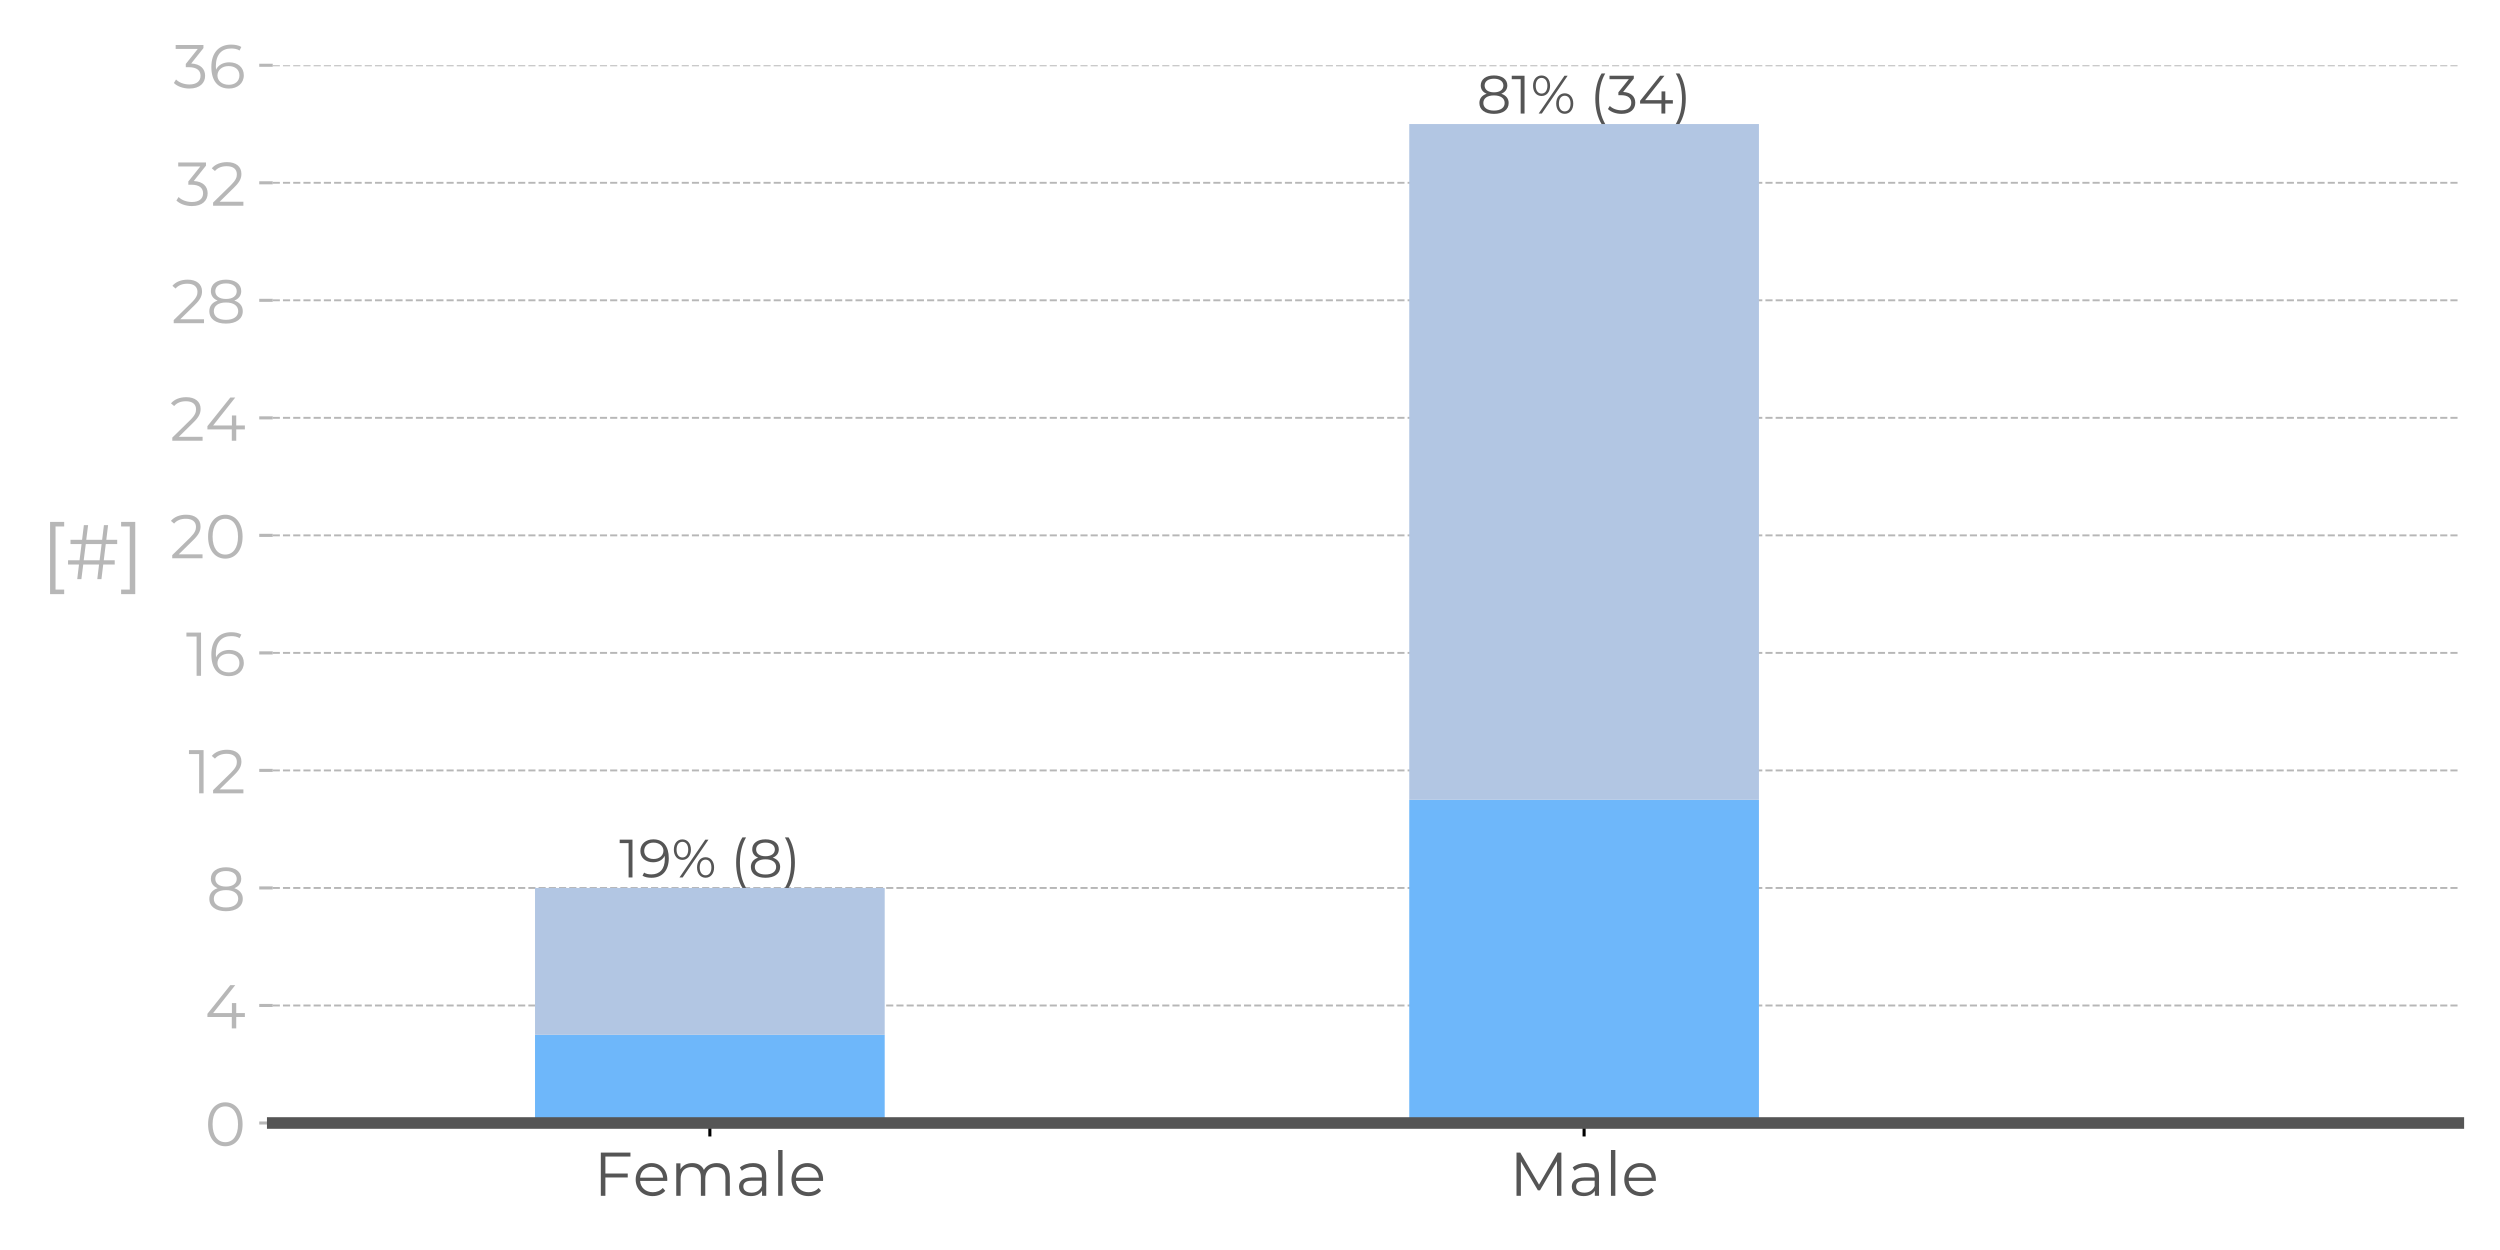
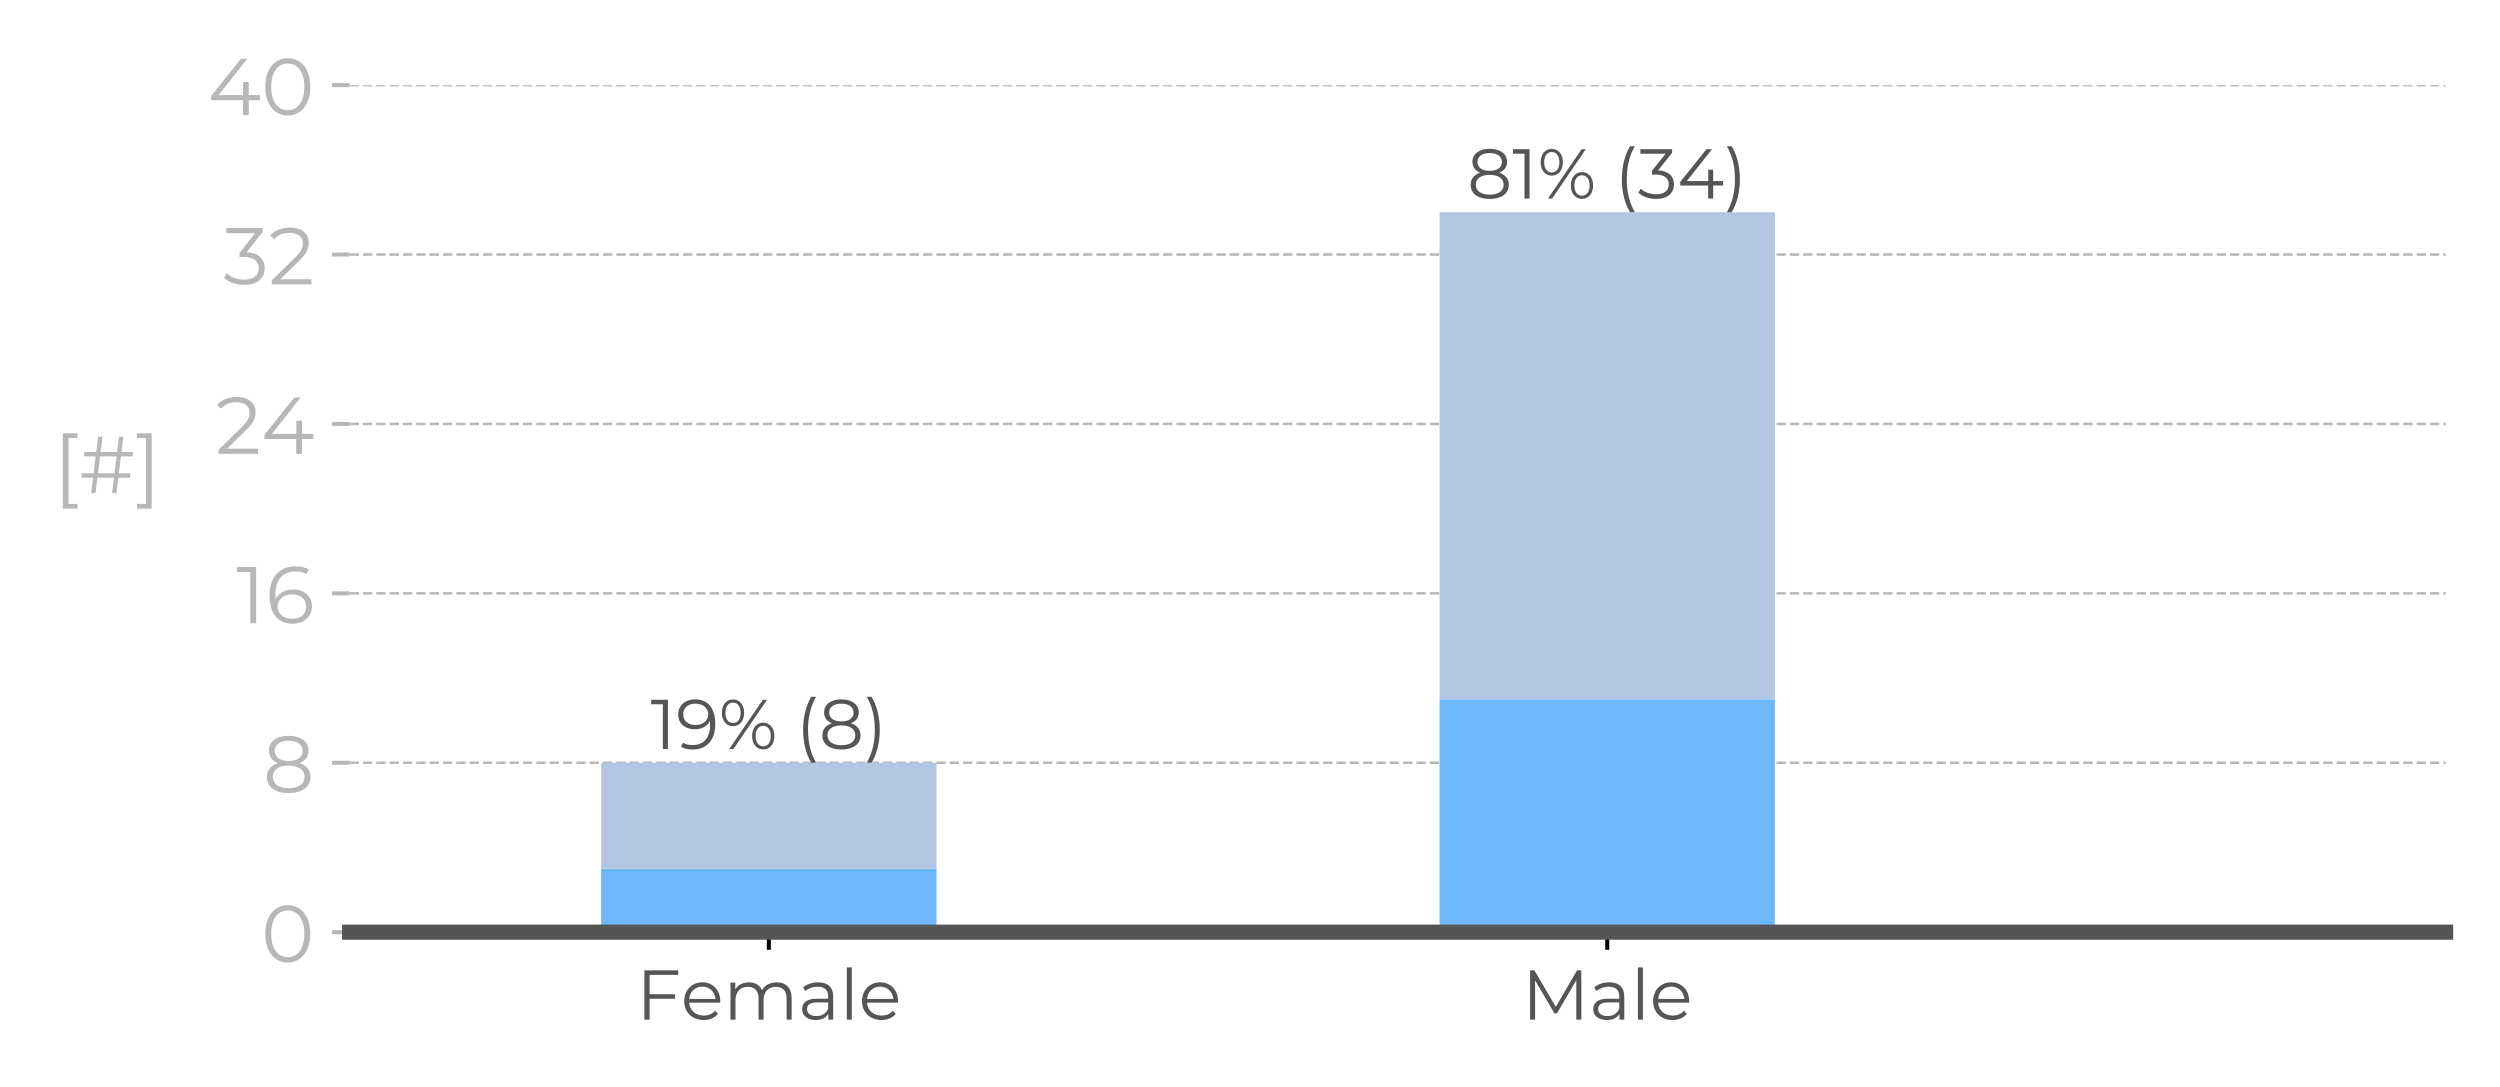
- <svg xmlns="http://www.w3.org/2000/svg" xmlns:xlink="http://www.w3.org/1999/xlink" width="648pt" height="324pt" viewBox="0 0 648 324" version="1.1">
+ <svg xmlns="http://www.w3.org/2000/svg" xmlns:xlink="http://www.w3.org/1999/xlink" width="496.8pt" height="216pt" viewBox="0 0 496.8 216" version="1.1">
  <defs>
    <style type="text/css">*{stroke-linejoin: round; stroke-linecap: butt}</style>
  </defs>
  <g id="figure_1">
    <g id="patch_1">
-       <path d="M 0 324  L 648 324  L 648 0  L 0 0  L 0 324  z " style="fill: none" />
+       <path d="M 0 216  L 496.8 216  L 496.8 0  L 0 0  L 0 216  z " style="fill: none" />
    </g>
    <g id="axes_1">
      <g id="patch_2">
-         <path d="M 70.695 291.08  L 637.2 291.08  L 637.2 16.92  L 70.695 16.92  L 70.695 291.08  z " style="fill: none" />
+         <path d="M 69.48 185.24  L 486 185.24  L 486 16.92  L 69.48 16.92  L 69.48 185.24  z " style="fill: none" />
      </g>
      <g id="matplotlib.axis_1">
        <g id="xtick_1">
          <g id="line2d_1">
            <defs>
-               <path id="m11504c6fce" d="M 0 0  L 0 3.5  " style="stroke: #000000; stroke-width: 0.8" />
+               <path id="md47e3a46ff" d="M 0 0  L 0 3.5  " style="stroke: #000000; stroke-width: 0.8" />
            </defs>
            <g>
-               <use xlink:href="#m11504c6fce" x="183.996" y="291.08" style="stroke: #000000; stroke-width: 0.8" />
+               <use xlink:href="#md47e3a46ff" x="152.784" y="185.24" style="stroke: #000000; stroke-width: 0.8" />
            </g>
          </g>
          <g id="text_1">
-             <g style="fill: #555555" transform="translate(153.9073 309.9525)scale(0.16 -0.16)">
+             <g style="fill: #555555" transform="translate(126.4563 202.6284)scale(0.14 -0.14)">
              <defs>
                <path id="Montserrat-Regular-46" d="M 3802 4070  L 3802 4480  L 730 4480  L 730 0  L 1203 0  L 1203 1901  L 3520 1901  L 3520 2310  L 1203 2310  L 1203 4070  L 3802 4070  z " transform="scale(0.015625)" />
                <path id="Montserrat-Regular-65" d="M 3571 1683  C 3571 2694 2886 3392 1939 3392  C 992 3392 294 2682 294 1683  C 294 685 1011 -32 2061 -32  C 2592 -32 3059 160 3360 518  L 3104 813  C 2848 518 2483 371 2074 371  C 1338 371 800 838 749 1542  L 3565 1542  C 3565 1594 3571 1645 3571 1683  z M 1939 3002  C 2598 3002 3078 2541 3136 1882  L 749 1882  C 806 2541 1286 3002 1939 3002  z " transform="scale(0.015625)" />
                <path id="Montserrat-Regular-6d" d="M 4832 3392  C 4224 3392 3744 3117 3501 2682  C 3296 3155 2861 3392 2304 3392  C 1741 3392 1306 3155 1069 2752  L 1069 3366  L 634 3366  L 634 0  L 1088 0  L 1088 1766  C 1088 2534 1530 2982 2214 2982  C 2829 2982 3187 2618 3187 1907  L 3187 0  L 3642 0  L 3642 1766  C 3642 2534 4077 2982 4768 2982  C 5376 2982 5734 2618 5734 1907  L 5734 0  L 6189 0  L 6189 1952  C 6189 2918 5651 3392 4832 3392  z " transform="scale(0.015625)" />
                <path id="Montserrat-Regular-61" d="M 1811 3392  C 1280 3392 781 3226 442 2938  L 646 2598  C 922 2842 1331 2995 1766 2995  C 2394 2995 2720 2682 2720 2106  L 2720 1901  L 1651 1901  C 685 1901 352 1466 352 947  C 352 365 819 -32 1581 -32  C 2138 -32 2534 179 2739 525  L 2739 0  L 3174 0  L 3174 2086  C 3174 2957 2682 3392 1811 3392  z M 1651 326  C 1114 326 800 570 800 960  C 800 1306 1011 1562 1664 1562  L 2720 1562  L 2720 1011  C 2541 570 2163 326 1651 326  z " transform="scale(0.015625)" />
                <path id="Montserrat-Regular-6c" d="M 634 0  L 1088 0  L 1088 4749  L 634 4749  L 634 0  z " transform="scale(0.015625)" />
              </defs>
              <use xlink:href="#Montserrat-Regular-46" />
              <use xlink:href="#Montserrat-Regular-65" x="63.3" />
              <use xlink:href="#Montserrat-Regular-6d" x="123.7" />
              <use xlink:href="#Montserrat-Regular-61" x="229.8" />
              <use xlink:href="#Montserrat-Regular-6c" x="288.8" />
              <use xlink:href="#Montserrat-Regular-65" x="315.7" />
            </g>
          </g>
        </g>
        <g id="xtick_2">
          <g id="line2d_2">
            <g>
-               <use xlink:href="#m11504c6fce" x="410.598" y="291.08" style="stroke: #000000; stroke-width: 0.8" />
+               <use xlink:href="#md47e3a46ff" x="319.392" y="185.24" style="stroke: #000000; stroke-width: 0.8" />
            </g>
          </g>
          <g id="text_2">
-             <g style="fill: #555555" transform="translate(391.253 309.9525)scale(0.16 -0.16)">
+             <g style="fill: #555555" transform="translate(302.4651 202.6284)scale(0.14 -0.14)">
              <defs>
                <path id="Montserrat-Regular-4d" d="M 4992 4480  L 3066 1158  L 1120 4480  L 730 4480  L 730 0  L 1184 0  L 1184 3565  L 2944 570  L 3168 570  L 4928 3584  L 4928 0  L 5382 0  L 5382 4480  L 4992 4480  z " transform="scale(0.015625)" />
              </defs>
              <use xlink:href="#Montserrat-Regular-4d" />
              <use xlink:href="#Montserrat-Regular-61" x="95.5" />
              <use xlink:href="#Montserrat-Regular-6c" x="154.5" />
              <use xlink:href="#Montserrat-Regular-65" x="181.4" />
            </g>
          </g>
        </g>
      </g>
      <g id="matplotlib.axis_2">
        <g id="ytick_1">
          <g id="line2d_3">
-             <path d="M 70.695 291.08  L 637.2 291.08  " clip-path="url(#p5b8c392421)" style="fill: none; stroke-dasharray: 1.85,0.8; stroke-dashoffset: 0; stroke: #b7b7b7; stroke-width: 0.5" />
+             <path d="M 69.48 185.24  L 486 185.24  " clip-path="url(#p503c9fb6b2)" style="fill: none; stroke-dasharray: 1.85,0.8; stroke-dashoffset: 0; stroke: #b7b7b7; stroke-width: 0.5" />
          </g>
          <g id="line2d_4">
            <defs>
-               <path id="m3666e18fb3" d="M 0 0  L -3.5 0  " style="stroke: #b7b7b7; stroke-width: 0.8" />
+               <path id="m480daed4f0" d="M 0 0  L -3.5 0  " style="stroke: #b7b7b7; stroke-width: 0.8" />
            </defs>
            <g>
-               <use xlink:href="#m3666e18fb3" x="70.695" y="291.08" style="fill: #b7b7b7; stroke: #b7b7b7; stroke-width: 0.8" />
+               <use xlink:href="#m480daed4f0" x="69.48" y="185.24" style="fill: #b7b7b7; stroke: #b7b7b7; stroke-width: 0.8" />
            </g>
          </g>
          <g id="text_3">
-             <g style="fill: #b7b7b7" transform="translate(53.1025 297.0163)scale(0.16 -0.16)">
+             <g style="fill: #b7b7b7" transform="translate(51.8875 191.1763)scale(0.16 -0.16)">
              <defs>
                <path id="Montserrat-Regular-30" d="M 2118 -38  C 3155 -38 3910 813 3910 2240  C 3910 3667 3155 4518 2118 4518  C 1082 4518 333 3667 333 2240  C 333 813 1082 -38 2118 -38  z M 2118 384  C 1338 384 800 1043 800 2240  C 800 3437 1338 4096 2118 4096  C 2899 4096 3437 3437 3437 2240  C 3437 1043 2899 384 2118 384  z " transform="scale(0.015625)" />
              </defs>
              <use xlink:href="#Montserrat-Regular-30" />
            </g>
          </g>
        </g>
        <g id="ytick_2">
          <g id="line2d_5">
-             <path d="M 70.695 260.618  L 637.2 260.618  " clip-path="url(#p5b8c392421)" style="fill: none; stroke-dasharray: 1.85,0.8; stroke-dashoffset: 0; stroke: #b7b7b7; stroke-width: 0.5" />
+             <path d="M 69.48 151.576  L 486 151.576  " clip-path="url(#p503c9fb6b2)" style="fill: none; stroke-dasharray: 1.85,0.8; stroke-dashoffset: 0; stroke: #b7b7b7; stroke-width: 0.5" />
          </g>
          <g id="line2d_6">
            <g>
-               <use xlink:href="#m3666e18fb3" x="70.695" y="260.618" style="fill: #b7b7b7; stroke: #b7b7b7; stroke-width: 0.8" />
+               <use xlink:href="#m480daed4f0" x="69.48" y="151.576" style="fill: #b7b7b7; stroke: #b7b7b7; stroke-width: 0.8" />
            </g>
          </g>
          <g id="text_4">
-             <g style="fill: #b7b7b7" transform="translate(53.12 266.554)scale(0.16 -0.16)">
-               <defs>
-                 <path id="Montserrat-Regular-34" d="M 4141 1587  L 3245 1587  L 3245 2624  L 2797 2624  L 2797 1587  L 851 1587  L 3142 4480  L 2630 4480  L 256 1510  L 256 1178  L 2784 1178  L 2784 0  L 3245 0  L 3245 1178  L 4141 1178  L 4141 1587  z " transform="scale(0.015625)" />
-               </defs>
-               <use xlink:href="#Montserrat-Regular-34" />
+             <g style="fill: #b7b7b7" transform="translate(52.2725 157.5122)scale(0.16 -0.16)">
+               <defs>
+                 <path id="Montserrat-Regular-38" d="M 2899 2349  C 3360 2528 3616 2867 3616 3334  C 3616 4064 2982 4518 2035 4518  C 1088 4518 467 4064 467 3334  C 467 2867 717 2528 1171 2349  C 614 2163 307 1786 307 1248  C 307 454 960 -38 2035 -38  C 3104 -38 3776 454 3776 1248  C 3776 1779 3462 2163 2899 2349  z M 928 3322  C 928 3821 1357 4128 2035 4128  C 2707 4128 3149 3821 3149 3315  C 3149 2829 2733 2515 2035 2515  C 1338 2515 928 2829 928 3322  z M 2035 352  C 1242 352 774 698 774 1254  C 774 1805 1242 2150 2035 2150  C 2829 2150 3302 1805 3302 1254  C 3302 698 2829 352 2035 352  z " transform="scale(0.015625)" />
+               </defs>
+               <use xlink:href="#Montserrat-Regular-38" />
            </g>
          </g>
        </g>
        <g id="ytick_3">
          <g id="line2d_7">
-             <path d="M 70.695 230.156  L 637.2 230.156  " clip-path="url(#p5b8c392421)" style="fill: none; stroke-dasharray: 1.85,0.8; stroke-dashoffset: 0; stroke: #b7b7b7; stroke-width: 0.5" />
+             <path d="M 69.48 117.912  L 486 117.912  " clip-path="url(#p503c9fb6b2)" style="fill: none; stroke-dasharray: 1.85,0.8; stroke-dashoffset: 0; stroke: #b7b7b7; stroke-width: 0.5" />
          </g>
          <g id="line2d_8">
            <g>
-               <use xlink:href="#m3666e18fb3" x="70.695" y="230.156" style="fill: #b7b7b7; stroke: #b7b7b7; stroke-width: 0.8" />
+               <use xlink:href="#m480daed4f0" x="69.48" y="117.912" style="fill: #b7b7b7; stroke: #b7b7b7; stroke-width: 0.8" />
            </g>
          </g>
          <g id="text_5">
-             <g style="fill: #b7b7b7" transform="translate(53.4875 236.0918)scale(0.16 -0.16)">
-               <defs>
-                 <path id="Montserrat-Regular-38" d="M 2899 2349  C 3360 2528 3616 2867 3616 3334  C 3616 4064 2982 4518 2035 4518  C 1088 4518 467 4064 467 3334  C 467 2867 717 2528 1171 2349  C 614 2163 307 1786 307 1248  C 307 454 960 -38 2035 -38  C 3104 -38 3776 454 3776 1248  C 3776 1779 3462 2163 2899 2349  z M 928 3322  C 928 3821 1357 4128 2035 4128  C 2707 4128 3149 3821 3149 3315  C 3149 2829 2733 2515 2035 2515  C 1338 2515 928 2829 928 3322  z M 2035 352  C 1242 352 774 698 774 1254  C 774 1805 1242 2150 2035 2150  C 2829 2150 3302 1805 3302 1254  C 3302 698 2829 352 2035 352  z " transform="scale(0.015625)" />
-               </defs>
-               <use xlink:href="#Montserrat-Regular-38" />
+             <g style="fill: #b7b7b7" transform="translate(46.96 123.8482)scale(0.16 -0.16)">
+               <defs>
+                 <path id="Montserrat-Regular-31" d="M 58 4480  L 58 4070  L 1114 4070  L 1114 0  L 1574 0  L 1574 4480  L 58 4480  z " transform="scale(0.015625)" />
+                 <path id="Montserrat-Regular-36" d="M 2189 2682  C 1568 2682 1043 2406 819 1914  C 806 2048 800 2176 800 2278  C 800 3494 1421 4115 2387 4115  C 2720 4115 3027 4058 3258 3904  L 3443 4275  C 3162 4448 2784 4518 2381 4518  C 1165 4518 333 3725 333 2202  C 333 787 979 -38 2170 -38  C 3040 -38 3699 499 3699 1338  C 3699 2157 3078 2682 2189 2682  z M 2150 352  C 1376 352 966 819 966 1312  C 966 1869 1434 2291 2118 2291  C 2810 2291 3245 1914 3245 1325  C 3245 730 2797 352 2150 352  z " transform="scale(0.015625)" />
+               </defs>
+               <use xlink:href="#Montserrat-Regular-31" />
+               <use xlink:href="#Montserrat-Regular-36" x="36.1" />
            </g>
          </g>
        </g>
        <g id="ytick_4">
          <g id="line2d_9">
-             <path d="M 70.695 199.693  L 637.2 199.693  " clip-path="url(#p5b8c392421)" style="fill: none; stroke-dasharray: 1.85,0.8; stroke-dashoffset: 0; stroke: #b7b7b7; stroke-width: 0.5" />
+             <path d="M 69.48 84.248  L 486 84.248  " clip-path="url(#p503c9fb6b2)" style="fill: none; stroke-dasharray: 1.85,0.8; stroke-dashoffset: 0; stroke: #b7b7b7; stroke-width: 0.5" />
          </g>
          <g id="line2d_10">
            <g>
-               <use xlink:href="#m3666e18fb3" x="70.695" y="199.693" style="fill: #b7b7b7; stroke: #b7b7b7; stroke-width: 0.8" />
+               <use xlink:href="#m480daed4f0" x="69.48" y="84.248" style="fill: #b7b7b7; stroke: #b7b7b7; stroke-width: 0.8" />
            </g>
          </g>
          <g id="text_6">
-             <g style="fill: #b7b7b7" transform="translate(48.8325 205.6296)scale(0.16 -0.16)">
-               <defs>
-                 <path id="Montserrat-Regular-31" d="M 58 4480  L 58 4070  L 1114 4070  L 1114 0  L 1574 0  L 1574 4480  L 58 4480  z " transform="scale(0.015625)" />
+             <g style="fill: #b7b7b7" transform="translate(42.8175 90.18425)scale(0.16 -0.16)">
+               <defs>
                <path id="Montserrat-Regular-32" d="M 928 410  L 2451 1907  C 3053 2496 3187 2880 3187 3309  C 3187 4058 2611 4518 1702 4518  C 1018 4518 461 4288 115 3878  L 442 3597  C 736 3936 1139 4096 1664 4096  C 2349 4096 2714 3776 2714 3258  C 2714 2950 2618 2650 2112 2150  L 250 326  L 250 0  L 3392 0  L 3392 410  L 928 410  z " transform="scale(0.015625)" />
-               </defs>
-               <use xlink:href="#Montserrat-Regular-31" />
-               <use xlink:href="#Montserrat-Regular-32" x="36.1" />
+                 <path id="Montserrat-Regular-34" d="M 4141 1587  L 3245 1587  L 3245 2624  L 2797 2624  L 2797 1587  L 851 1587  L 3142 4480  L 2630 4480  L 256 1510  L 256 1178  L 2784 1178  L 2784 0  L 3245 0  L 3245 1178  L 4141 1178  L 4141 1587  z " transform="scale(0.015625)" />
+               </defs>
+               <use xlink:href="#Montserrat-Regular-32" />
+               <use xlink:href="#Montserrat-Regular-34" x="56.8" />
            </g>
          </g>
        </g>
        <g id="ytick_5">
          <g id="line2d_11">
-             <path d="M 70.695 169.231  L 637.2 169.231  " clip-path="url(#p5b8c392421)" style="fill: none; stroke-dasharray: 1.85,0.8; stroke-dashoffset: 0; stroke: #b7b7b7; stroke-width: 0.5" />
+             <path d="M 69.48 50.584  L 486 50.584  " clip-path="url(#p503c9fb6b2)" style="fill: none; stroke-dasharray: 1.85,0.8; stroke-dashoffset: 0; stroke: #b7b7b7; stroke-width: 0.5" />
          </g>
          <g id="line2d_12">
            <g>
-               <use xlink:href="#m3666e18fb3" x="70.695" y="169.231" style="fill: #b7b7b7; stroke: #b7b7b7; stroke-width: 0.8" />
+               <use xlink:href="#m480daed4f0" x="69.48" y="50.584" style="fill: #b7b7b7; stroke: #b7b7b7; stroke-width: 0.8" />
            </g>
          </g>
          <g id="text_7">
-             <g style="fill: #b7b7b7" transform="translate(48.175 175.1674)scale(0.16 -0.16)">
-               <defs>
-                 <path id="Montserrat-Regular-36" d="M 2189 2682  C 1568 2682 1043 2406 819 1914  C 806 2048 800 2176 800 2278  C 800 3494 1421 4115 2387 4115  C 2720 4115 3027 4058 3258 3904  L 3443 4275  C 3162 4448 2784 4518 2381 4518  C 1165 4518 333 3725 333 2202  C 333 787 979 -38 2170 -38  C 3040 -38 3699 499 3699 1338  C 3699 2157 3078 2682 2189 2682  z M 2150 352  C 1376 352 966 819 966 1312  C 966 1869 1434 2291 2118 2291  C 2810 2291 3245 1914 3245 1325  C 3245 730 2797 352 2150 352  z " transform="scale(0.015625)" />
-               </defs>
-               <use xlink:href="#Montserrat-Regular-31" />
-               <use xlink:href="#Montserrat-Regular-36" x="36.1" />
+             <g style="fill: #b7b7b7" transform="translate(44.3675 56.52025)scale(0.16 -0.16)">
+               <defs>
+                 <path id="Montserrat-Regular-33" d="M 1856 2560  L 3123 4154  L 3123 4480  L 243 4480  L 243 4070  L 2534 4070  L 1293 2515  L 1293 2176  L 1613 2176  C 2445 2176 2822 1824 2822 1286  C 2822 730 2413 384 1670 384  C 1088 384 570 602 282 902  L 58 538  C 403 186 1024 -38 1670 -38  C 2752 -38 3296 538 3296 1286  C 3296 2003 2816 2509 1856 2560  z " transform="scale(0.015625)" />
+               </defs>
+               <use xlink:href="#Montserrat-Regular-33" />
+               <use xlink:href="#Montserrat-Regular-32" x="56.4" />
            </g>
          </g>
        </g>
        <g id="ytick_6">
          <g id="line2d_13">
-             <path d="M 70.695 138.769  L 637.2 138.769  " clip-path="url(#p5b8c392421)" style="fill: none; stroke-dasharray: 1.85,0.8; stroke-dashoffset: 0; stroke: #b7b7b7; stroke-width: 0.5" />
+             <path d="M 69.48 16.92  L 486 16.92  " clip-path="url(#p503c9fb6b2)" style="fill: none; stroke-dasharray: 1.85,0.8; stroke-dashoffset: 0; stroke: #b7b7b7; stroke-width: 0.5" />
          </g>
          <g id="line2d_14">
            <g>
-               <use xlink:href="#m3666e18fb3" x="70.695" y="138.769" style="fill: #b7b7b7; stroke: #b7b7b7; stroke-width: 0.8" />
+               <use xlink:href="#m480daed4f0" x="69.48" y="16.92" style="fill: #b7b7b7; stroke: #b7b7b7; stroke-width: 0.8" />
            </g>
          </g>
          <g id="text_8">
-             <g style="fill: #b7b7b7" transform="translate(44.015 144.7051)scale(0.16 -0.16)">
-               <use xlink:href="#Montserrat-Regular-32" />
-               <use xlink:href="#Montserrat-Regular-30" x="56.8" />
-             </g>
-           </g>
-         </g>
-         <g id="ytick_7">
-           <g id="line2d_15">
-             <path d="M 70.695 108.307  L 637.2 108.307  " clip-path="url(#p5b8c392421)" style="fill: none; stroke-dasharray: 1.85,0.8; stroke-dashoffset: 0; stroke: #b7b7b7; stroke-width: 0.5" />
-           </g>
-           <g id="line2d_16">
-             <g>
-               <use xlink:href="#m3666e18fb3" x="70.695" y="108.307" style="fill: #b7b7b7; stroke: #b7b7b7; stroke-width: 0.8" />
-             </g>
-           </g>
-           <g id="text_9">
-             <g style="fill: #b7b7b7" transform="translate(44.0325 114.2429)scale(0.16 -0.16)">
-               <use xlink:href="#Montserrat-Regular-32" />
-               <use xlink:href="#Montserrat-Regular-34" x="56.8" />
-             </g>
-           </g>
-         </g>
-         <g id="ytick_8">
-           <g id="line2d_17">
-             <path d="M 70.695 77.844  L 637.2 77.844  " clip-path="url(#p5b8c392421)" style="fill: none; stroke-dasharray: 1.85,0.8; stroke-dashoffset: 0; stroke: #b7b7b7; stroke-width: 0.5" />
-           </g>
-           <g id="line2d_18">
-             <g>
-               <use xlink:href="#m3666e18fb3" x="70.695" y="77.844" style="fill: #b7b7b7; stroke: #b7b7b7; stroke-width: 0.8" />
-             </g>
-           </g>
-           <g id="text_10">
-             <g style="fill: #b7b7b7" transform="translate(44.4 83.78069)scale(0.16 -0.16)">
-               <use xlink:href="#Montserrat-Regular-32" />
-               <use xlink:href="#Montserrat-Regular-38" x="56.8" />
-             </g>
-           </g>
-         </g>
-         <g id="ytick_9">
-           <g id="line2d_19">
-             <path d="M 70.695 47.382  L 637.2 47.382  " clip-path="url(#p5b8c392421)" style="fill: none; stroke-dasharray: 1.85,0.8; stroke-dashoffset: 0; stroke: #b7b7b7; stroke-width: 0.5" />
-           </g>
-           <g id="line2d_20">
-             <g>
-               <use xlink:href="#m3666e18fb3" x="70.695" y="47.382" style="fill: #b7b7b7; stroke: #b7b7b7; stroke-width: 0.8" />
-             </g>
-           </g>
-           <g id="text_11">
-             <g style="fill: #b7b7b7" transform="translate(45.5825 53.31847)scale(0.16 -0.16)">
-               <defs>
-                 <path id="Montserrat-Regular-33" d="M 1856 2560  L 3123 4154  L 3123 4480  L 243 4480  L 243 4070  L 2534 4070  L 1293 2515  L 1293 2176  L 1613 2176  C 2445 2176 2822 1824 2822 1286  C 2822 730 2413 384 1670 384  C 1088 384 570 602 282 902  L 58 538  C 403 186 1024 -38 1670 -38  C 2752 -38 3296 538 3296 1286  C 3296 2003 2816 2509 1856 2560  z " transform="scale(0.015625)" />
-               </defs>
-               <use xlink:href="#Montserrat-Regular-33" />
-               <use xlink:href="#Montserrat-Regular-32" x="56.4" />
-             </g>
-           </g>
-         </g>
-         <g id="ytick_10">
-           <g id="line2d_21">
-             <path d="M 70.695 16.92  L 637.2 16.92  " clip-path="url(#p5b8c392421)" style="fill: none; stroke-dasharray: 1.85,0.8; stroke-dashoffset: 0; stroke: #b7b7b7; stroke-width: 0.5" />
-           </g>
-           <g id="line2d_22">
-             <g>
-               <use xlink:href="#m3666e18fb3" x="70.695" y="16.92" style="fill: #b7b7b7; stroke: #b7b7b7; stroke-width: 0.8" />
-             </g>
-           </g>
-           <g id="text_12">
-             <g style="fill: #b7b7b7" transform="translate(44.925 22.85625)scale(0.16 -0.16)">
-               <use xlink:href="#Montserrat-Regular-33" />
-               <use xlink:href="#Montserrat-Regular-36" x="56.4" />
-             </g>
-           </g>
-         </g>
-         <g id="text_13">
-           <g style="fill: #b7b7b7" transform="translate(10.69625 150.1188)scale(0.2 -0.2)">
+             <g style="fill: #b7b7b7" transform="translate(41.3125 22.85625)scale(0.16 -0.16)">
+               <use xlink:href="#Montserrat-Regular-34" />
+               <use xlink:href="#Montserrat-Regular-30" x="66.1" />
+             </g>
+           </g>
+         </g>
+         <g id="text_9">
+           <g style="fill: #b7b7b7" transform="translate(10.6575 97.975)scale(0.16 -0.16)">
            <defs>
              <path id="Montserrat-Regular-5b" d="M 730 -1242  L 1901 -1242  L 1901 -864  L 1184 -864  L 1184 4371  L 1901 4371  L 1901 4749  L 730 4749  L 730 -1242  z " transform="scale(0.015625)" />
              <path id="Montserrat-Regular-23" d="M 4262 2912  L 4262 3264  L 3360 3264  L 3507 4480  L 3162 4480  L 3014 3264  L 1696 3264  L 1850 4480  L 1498 4480  L 1350 3264  L 390 3264  L 390 2912  L 1306 2912  L 1139 1568  L 186 1568  L 186 1216  L 1094 1216  L 947 0  L 1293 0  L 1446 1216  L 2758 1216  L 2611 0  L 2957 0  L 3104 1216  L 4058 1216  L 4058 1568  L 3149 1568  L 3315 2912  L 4262 2912  z M 2803 1568  L 1485 1568  L 1658 2912  L 2970 2912  L 2803 1568  z " transform="scale(0.015625)" />
              <path id="Montserrat-Regular-5d" d="M 1306 -1242  L 1306 4749  L 134 4749  L 134 4371  L 851 4371  L 851 -864  L 134 -864  L 134 -1242  L 1306 -1242  z " transform="scale(0.015625)" />
            </defs>
            <use xlink:href="#Montserrat-Regular-5b" />
            <use xlink:href="#Montserrat-Regular-23" x="31.8" />
            <use xlink:href="#Montserrat-Regular-5d" x="101.4" />
          </g>
        </g>
      </g>
      <g id="patch_3">
-         <path d="M 138.676 291.08  L 229.316 291.08  L 229.316 268.233  L 138.676 268.233  z " clip-path="url(#p5b8c392421)" style="fill: #6eb7fa" />
+         <path d="M 119.462 185.24  L 186.106 185.24  L 186.106 172.616  L 119.462 172.616  z " clip-path="url(#p503c9fb6b2)" style="fill: #6eb7fa" />
      </g>
      <g id="patch_4">
-         <path d="M 365.278 291.08  L 455.918 291.08  L 455.918 207.309  L 365.278 207.309  z " clip-path="url(#p5b8c392421)" style="fill: #6eb7fa" />
+         <path d="M 286.07 185.24  L 352.714 185.24  L 352.714 138.952  L 286.07 138.952  z " clip-path="url(#p503c9fb6b2)" style="fill: #6eb7fa" />
      </g>
      <g id="patch_5">
-         <path d="M 138.676 268.233  L 229.316 268.233  L 229.316 230.156  L 138.676 230.156  z " clip-path="url(#p5b8c392421)" style="fill: #b2c6e3" />
+         <path d="M 119.462 172.616  L 186.106 172.616  L 186.106 151.576  L 119.462 151.576  z " clip-path="url(#p503c9fb6b2)" style="fill: #b2c6e3" />
      </g>
      <g id="patch_6">
-         <path d="M 365.278 207.309  L 455.918 207.309  L 455.918 32.151  L 365.278 32.151  z " clip-path="url(#p5b8c392421)" style="fill: #b2c6e3" />
-       </g>
-       <g id="text_14">
-         <g style="fill: #555555" transform="translate(160.4957 227.4387)scale(0.14 -0.14)">
+         <path d="M 286.07 138.952  L 352.714 138.952  L 352.714 42.168  L 286.07 42.168  z " clip-path="url(#p503c9fb6b2)" style="fill: #b2c6e3" />
+       </g>
+       <g id="text_10">
+         <g style="fill: #555555" transform="translate(129.2837 148.8591)scale(0.14 -0.14)">
          <defs>
            <path id="Montserrat-Regular-39" d="M 1728 4518  C 858 4518 198 3981 198 3142  C 198 2323 819 1798 1709 1798  C 2330 1798 2854 2074 3078 2566  C 3091 2432 3098 2304 3098 2202  C 3098 986 2477 365 1510 365  C 1178 365 870 422 640 576  L 454 205  C 736 32 1114 -38 1517 -38  C 2733 -38 3565 755 3565 2278  C 3565 3693 2918 4518 1728 4518  z M 1779 2189  C 1088 2189 653 2566 653 3155  C 653 3750 1101 4128 1747 4128  C 2522 4128 2931 3661 2931 3168  C 2931 2611 2464 2189 1779 2189  z " transform="scale(0.015625)" />
            <path id="Montserrat-Regular-25" d="M 1280 2080  C 1875 2080 2291 2560 2291 3296  C 2291 4032 1875 4512 1280 4512  C 678 4512 269 4026 269 3296  C 269 2566 678 2080 1280 2080  z M 934 0  L 1312 0  L 4371 4480  L 3994 4480  L 934 0  z M 1280 2368  C 858 2368 589 2720 589 3296  C 589 3872 858 4224 1280 4224  C 1696 4224 1971 3878 1971 3296  C 1971 2714 1696 2368 1280 2368  z M 4026 -32  C 4627 -32 5037 454 5037 1184  C 5037 1914 4627 2400 4026 2400  C 3430 2400 3014 1914 3014 1184  C 3014 454 3430 -32 4026 -32  z M 4026 256  C 3610 256 3334 602 3334 1184  C 3334 1766 3610 2112 4026 2112  C 4448 2112 4717 1760 4717 1184  C 4717 608 4448 256 4026 256  z " transform="scale(0.015625)" />
            <path id="Montserrat-Regular-20" transform="scale(0.015625)" />
            <path id="Montserrat-Regular-28" d="M 1408 -1242  L 1843 -1242  C 1338 -365 1114 614 1114 1754  C 1114 2893 1338 3872 1843 4749  L 1408 4749  C 934 3987 666 2931 666 1754  C 666 576 934 -467 1408 -1242  z " transform="scale(0.015625)" />
            <path id="Montserrat-Regular-29" d="M 691 -1242  C 1171 -467 1440 576 1440 1754  C 1440 2931 1171 3987 691 4749  L 256 4749  C 768 3872 992 2893 992 1754  C 992 614 768 -365 256 -1242  L 691 -1242  z " transform="scale(0.015625)" />
          </defs>
          <use xlink:href="#Montserrat-Regular-31" />
          <use xlink:href="#Montserrat-Regular-39" x="36.1" />
          <use xlink:href="#Montserrat-Regular-25" x="97" />
          <use xlink:href="#Montserrat-Regular-20" x="179.9" />
          <use xlink:href="#Montserrat-Regular-28" x="206.1" />
          <use xlink:href="#Montserrat-Regular-38" x="239" />
          <use xlink:href="#Montserrat-Regular-29" x="302.8" />
        </g>
      </g>
-       <g id="text_15">
-         <g style="fill: #555555" transform="translate(382.7861 29.43424)scale(0.14 -0.14)">
+       <g id="text_11">
+         <g style="fill: #555555" transform="translate(291.5801 39.45112)scale(0.14 -0.14)">
          <use xlink:href="#Montserrat-Regular-38" />
          <use xlink:href="#Montserrat-Regular-31" x="63.8" />
          <use xlink:href="#Montserrat-Regular-25" x="99.9" />
          <use xlink:href="#Montserrat-Regular-20" x="182.8" />
          <use xlink:href="#Montserrat-Regular-28" x="209" />
          <use xlink:href="#Montserrat-Regular-33" x="241.9" />
          <use xlink:href="#Montserrat-Regular-34" x="298.3" />
          <use xlink:href="#Montserrat-Regular-29" x="364.4" />
        </g>
      </g>
-       <g id="line2d_23">
-         <path d="M 70.695 291.08  L 637.2 291.08  " style="fill: none; stroke: #555555; stroke-width: 3; stroke-linecap: square" />
+       <g id="line2d_15">
+         <path d="M 69.48 185.24  L 486 185.24  " style="fill: none; stroke: #555555; stroke-width: 3; stroke-linecap: square" />
      </g>
    </g>
  </g>
  <defs>
-     <clipPath id="p5b8c392421">
-       <rect x="70.695" y="16.92" width="566.505" height="274.16" />
+     <clipPath id="p503c9fb6b2">
+       <rect x="69.48" y="16.92" width="416.52" height="168.32" />
    </clipPath>
  </defs>
</svg>
